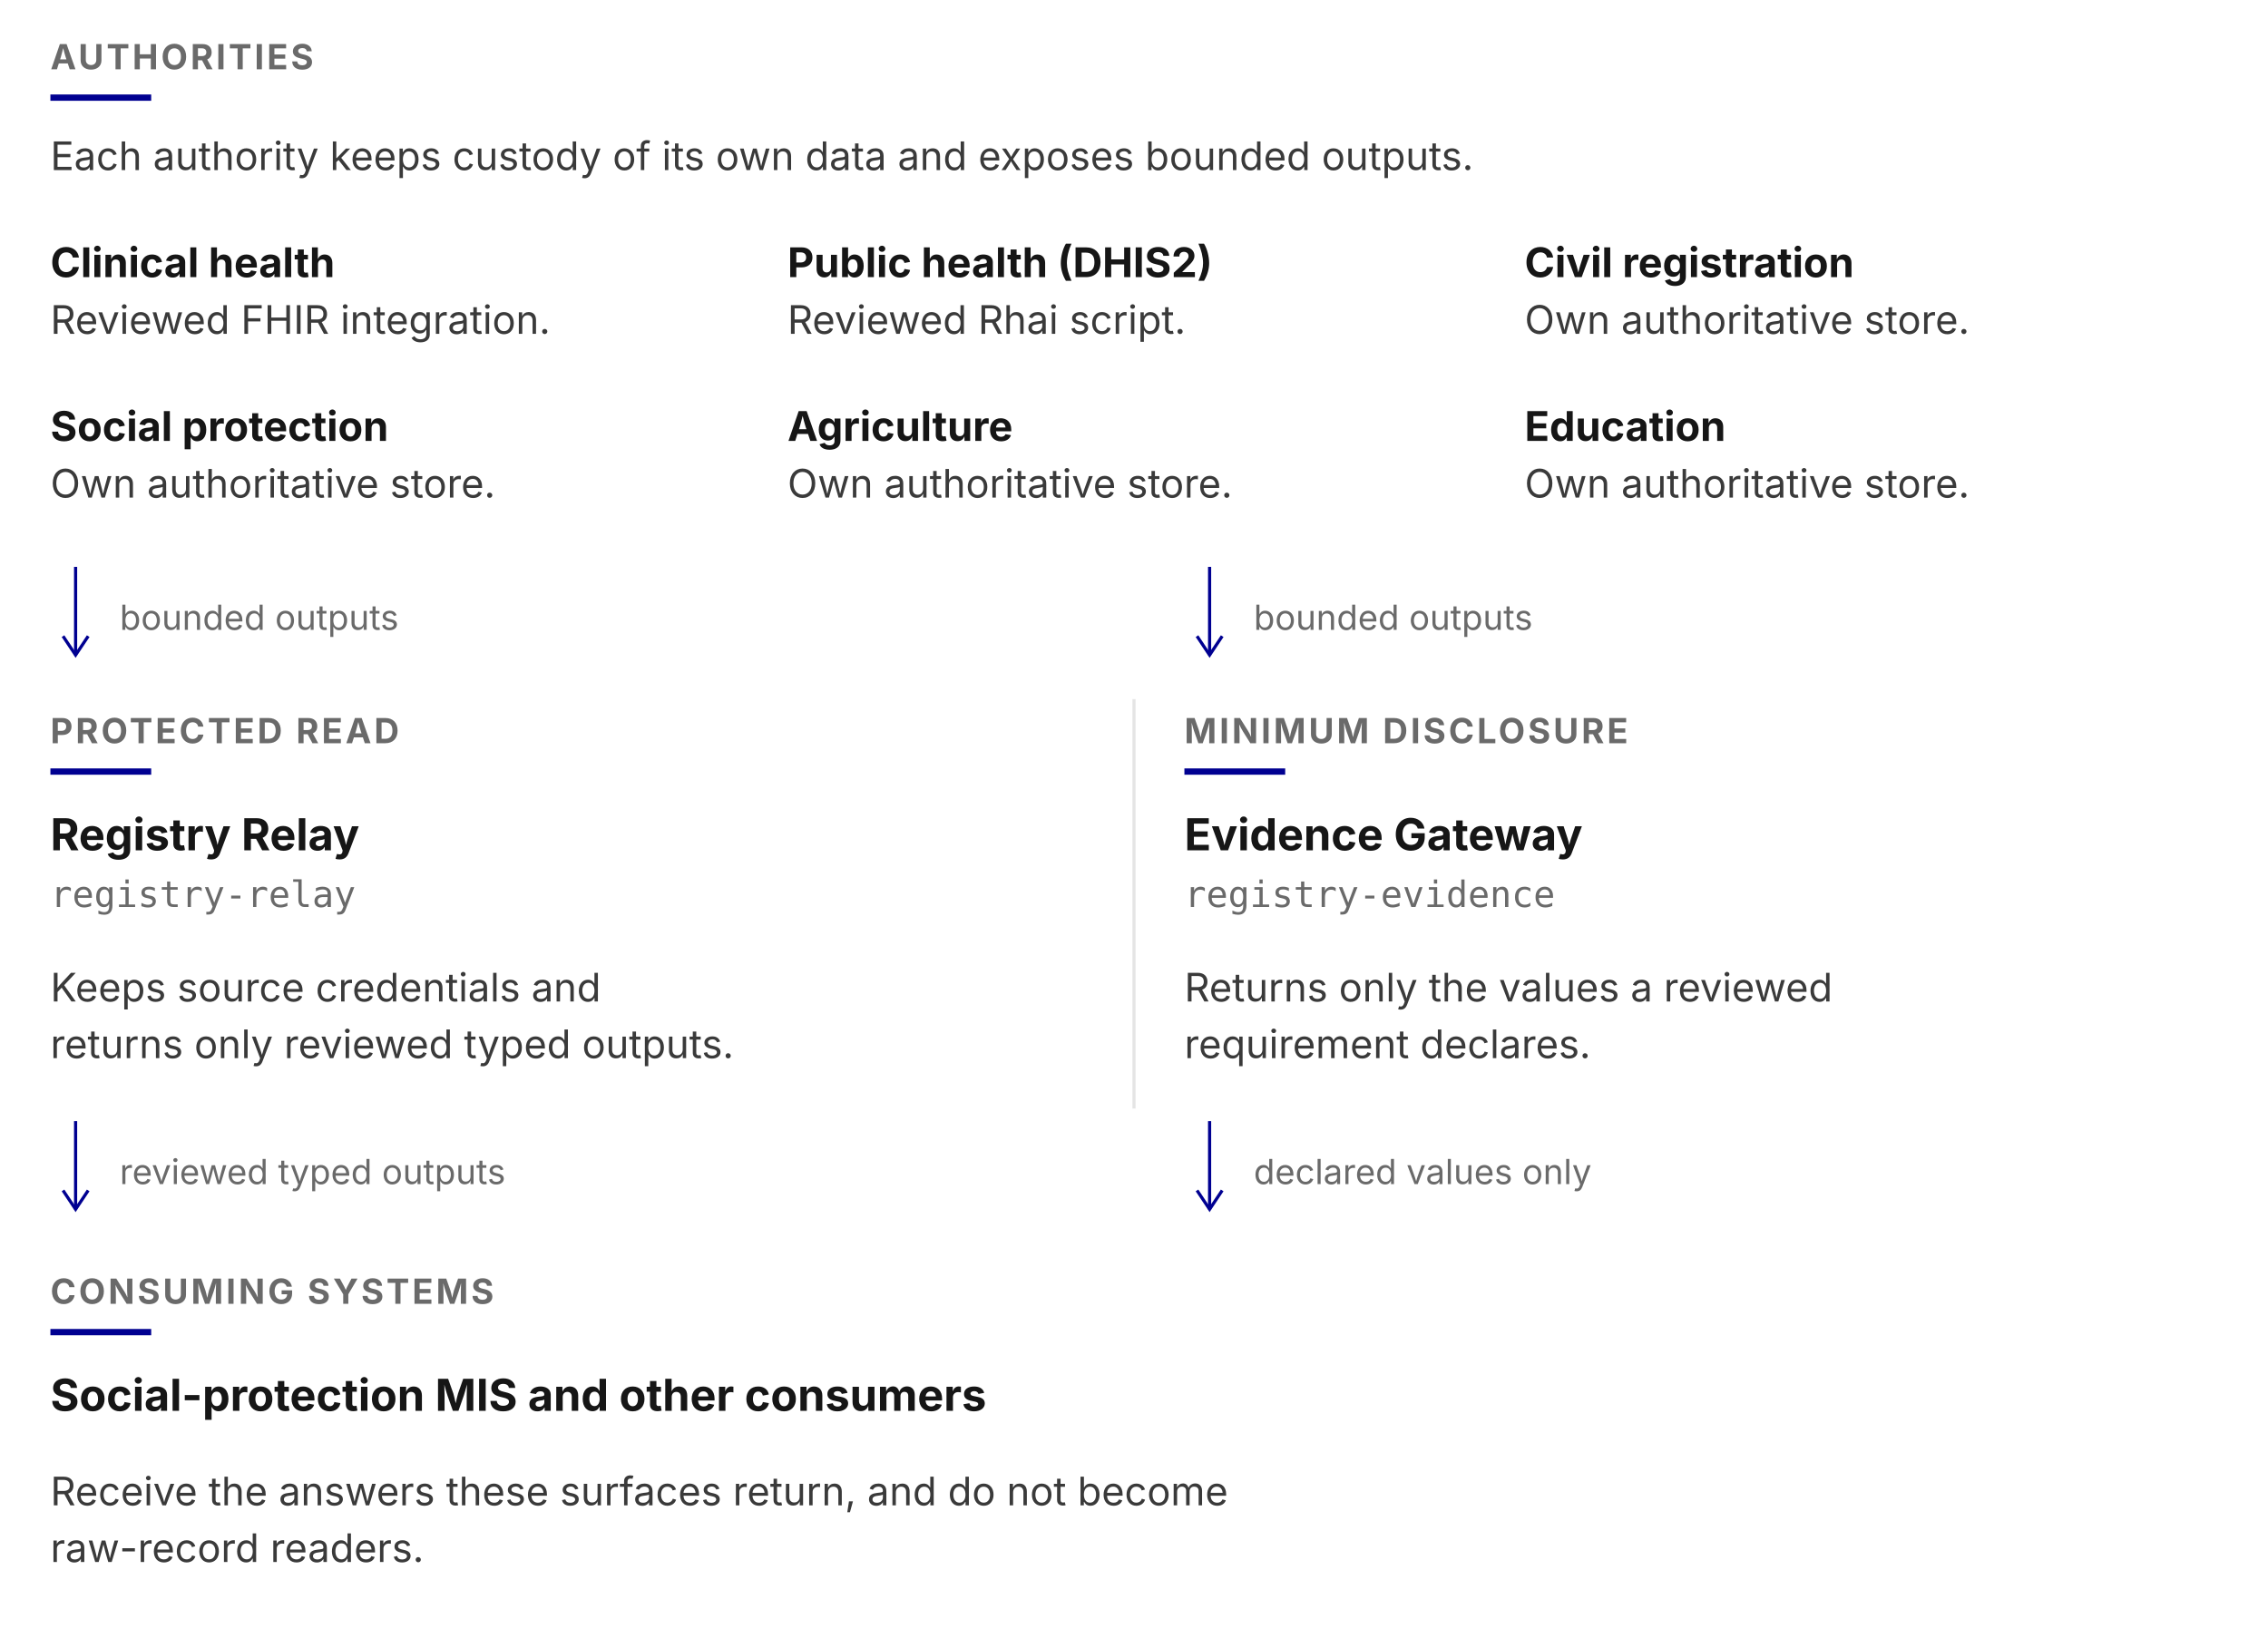
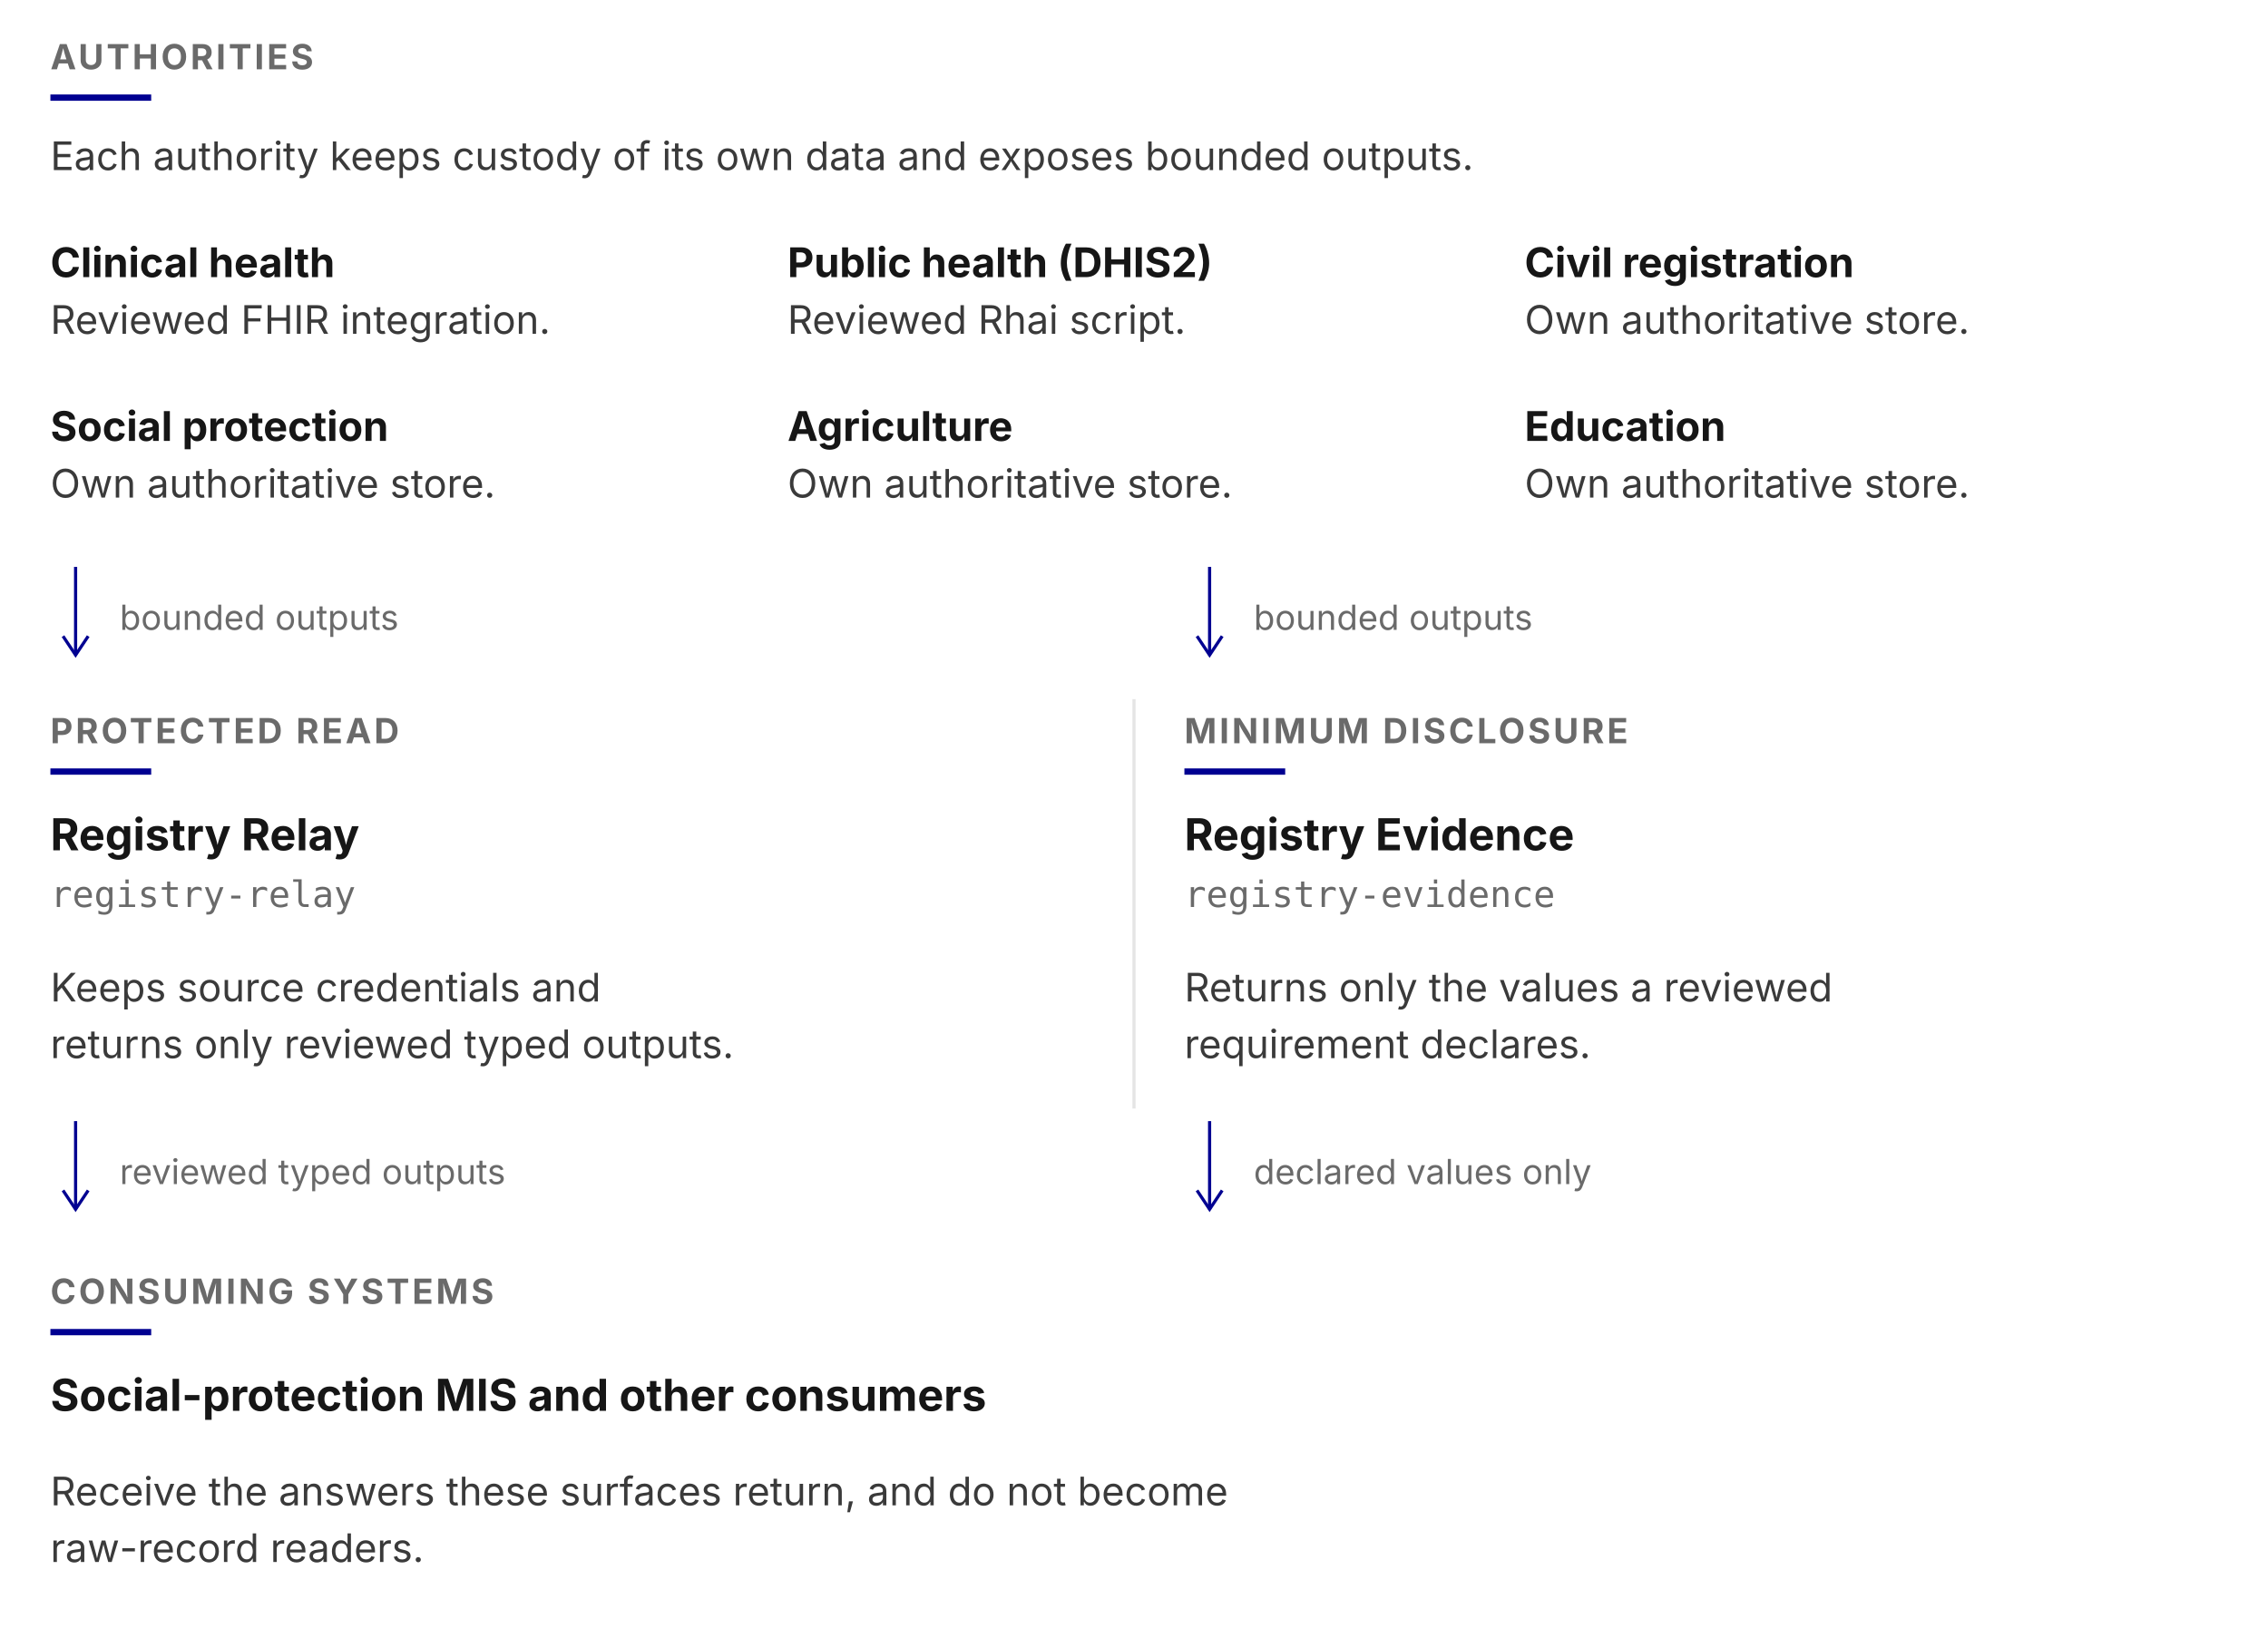
<svg xmlns="http://www.w3.org/2000/svg" viewBox="0 0 720 520" role="img" font-family="'Public Sans', system-ui, -apple-system, BlinkMacSystemFont, sans-serif" text-rendering="geometricPrecision">
  <text x="16" y="22" fill="#6a6a6a" font-size="11" font-weight="700" letter-spacing="0.08em">AUTHORITIES</text>
  <rect x="16" y="30" width="32" height="2" fill="#000091" />
  <text x="16" y="54" fill="#3a3a3a" font-size="12.5">Each authority keeps custody of its own data and exposes bounded outputs.</text>
  <g fill="#161616" font-size="13" font-weight="700">
    <text x="16" y="88">Clinical health</text>
    <text x="250" y="88">Public health (DHIS2)</text>
    <text x="484" y="88">Civil registration</text>
    <text x="16" y="140">Social protection</text>
    <text x="250" y="140">Agriculture</text>
    <text x="484" y="140">Education</text>
  </g>
  <g fill="#3a3a3a" font-size="12.5">
    <text x="16" y="106">Reviewed FHIR integration.</text>
    <text x="250" y="106">Reviewed Rhai script.</text>
    <text x="484" y="106">Own authoritative store.</text>
    <text x="16" y="158">Own authoritative store.</text>
    <text x="250" y="158">Own authoritative store.</text>
    <text x="484" y="158">Own authoritative store.</text>
  </g>
  <g stroke="#000091" stroke-width="1" fill="none">
    <line x1="24" y1="180" x2="24" y2="208" />
    <polyline points="20,202 24,208 28,202" />
    <line x1="384" y1="180" x2="384" y2="208" />
    <polyline points="380,202 384,208 388,202" />
  </g>
  <g fill="#6a6a6a" font-size="11">
    <text x="38" y="200">bounded outputs</text>
    <text x="398" y="200">bounded outputs</text>
  </g>
  <line x1="360" y1="222" x2="360" y2="352" stroke="#e5e5e5" stroke-width="1" />
  <g fill="#6a6a6a" font-size="11" font-weight="700" letter-spacing="0.08em">
    <text x="16" y="236">PROTECTED READ</text>
    <text x="376" y="236">MINIMUM DISCLOSURE</text>
  </g>
  <g fill="#000091">
    <rect x="16" y="244" width="32" height="2" />
    <rect x="376" y="244" width="32" height="2" />
  </g>
  <g fill="#161616" font-size="14" font-weight="700">
    <text x="16" y="270">Registry Relay</text>
-     <text x="376" y="270">Evidence Gateway</text>
+     <text x="376" y="270">Registry Evidence</text>
  </g>
  <g fill="#6a6a6a" font-size="11.5" font-family="'IBM Plex Mono', ui-monospace, SFMono-Regular, monospace">
    <text x="16" y="288">registry-relay</text>
    <text x="376" y="288">registry-evidence</text>
  </g>
  <g fill="#3a3a3a" font-size="12.5">
    <text x="16" y="318">Keeps source credentials and</text>
    <text x="16" y="336">returns only reviewed typed outputs.</text>
    <text x="376" y="318">Returns only the values a reviewed</text>
    <text x="376" y="336">requirement declares.</text>
  </g>
  <g stroke="#000091" stroke-width="1" fill="none">
    <line x1="24" y1="356" x2="24" y2="384" />
    <polyline points="20,378 24,384 28,378" />
    <line x1="384" y1="356" x2="384" y2="384" />
    <polyline points="380,378 384,384 388,378" />
  </g>
  <g fill="#6a6a6a" font-size="11">
    <text x="38" y="376">reviewed typed outputs</text>
    <text x="398" y="376">declared values only</text>
  </g>
  <text x="16" y="414" fill="#6a6a6a" font-size="11" font-weight="700" letter-spacing="0.08em">CONSUMING SYSTEMS</text>
  <rect x="16" y="422" width="32" height="2" fill="#000091" />
  <text x="16" y="448" fill="#161616" font-size="14" font-weight="700">Social-protection MIS and other consumers</text>
  <g fill="#3a3a3a" font-size="12.5">
    <text x="16" y="478">Receive the answers these surfaces return, and do not become</text>
    <text x="16" y="496">raw-record readers.</text>
  </g>
</svg>
